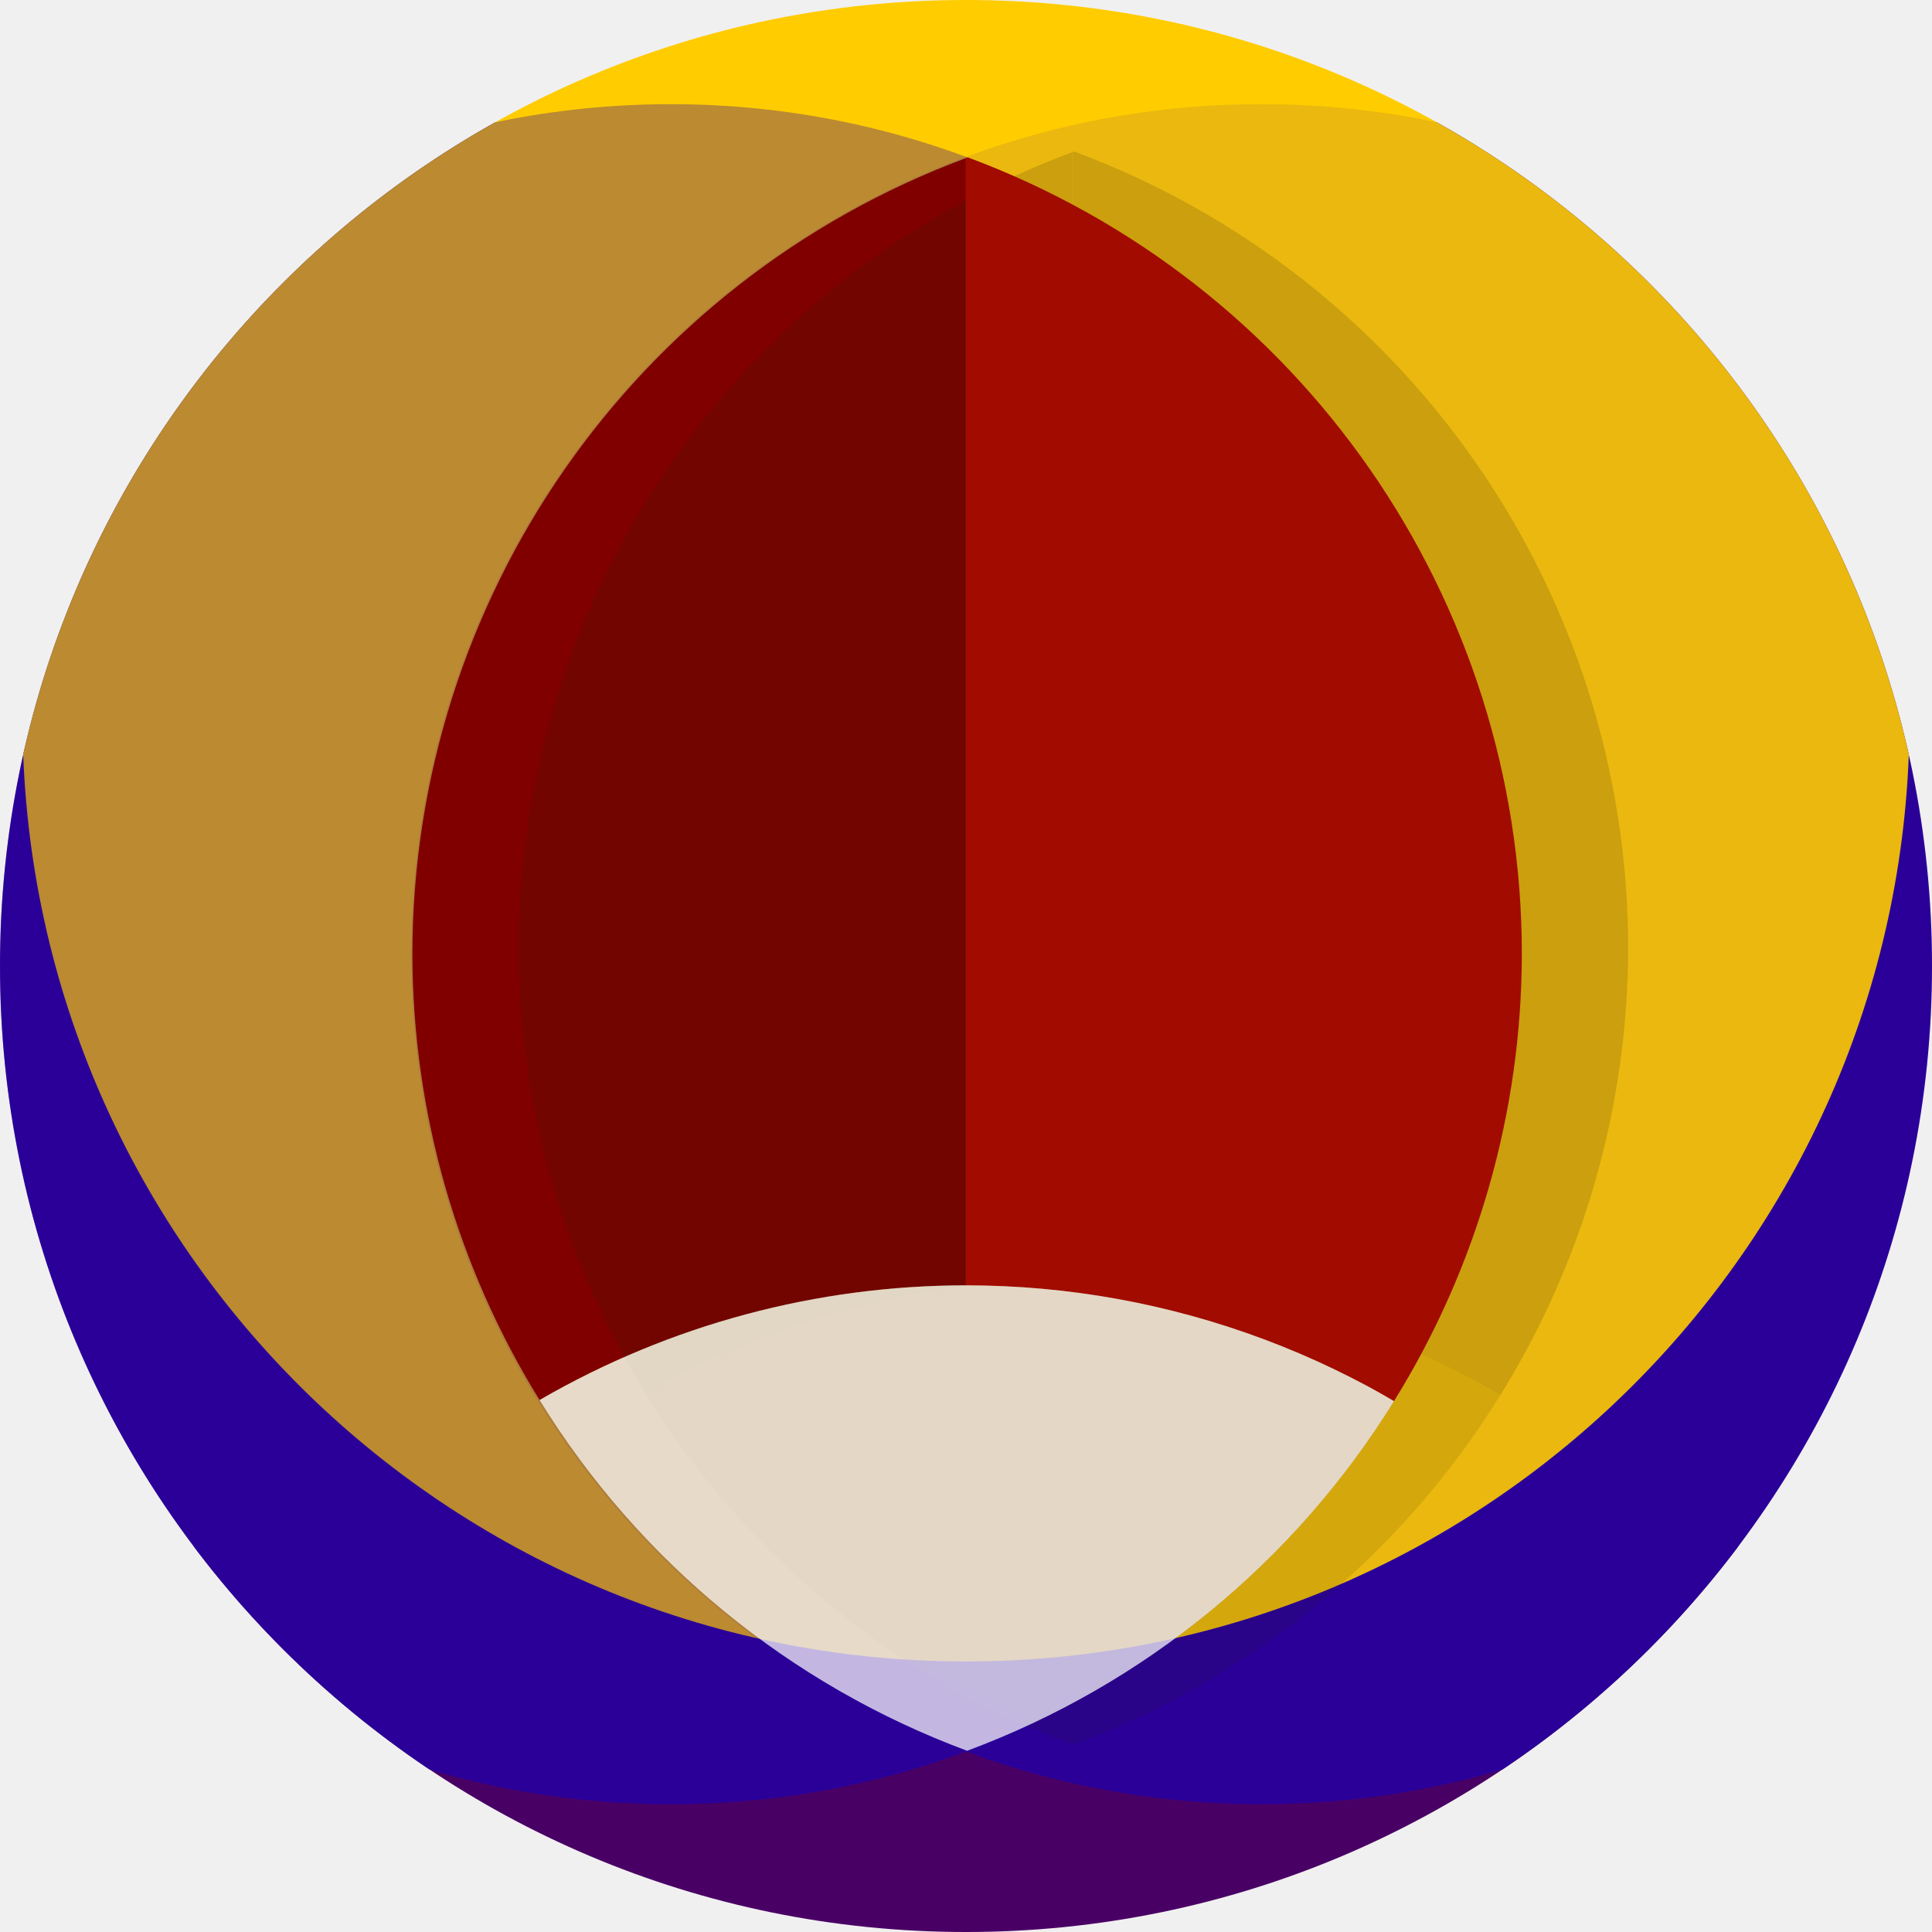
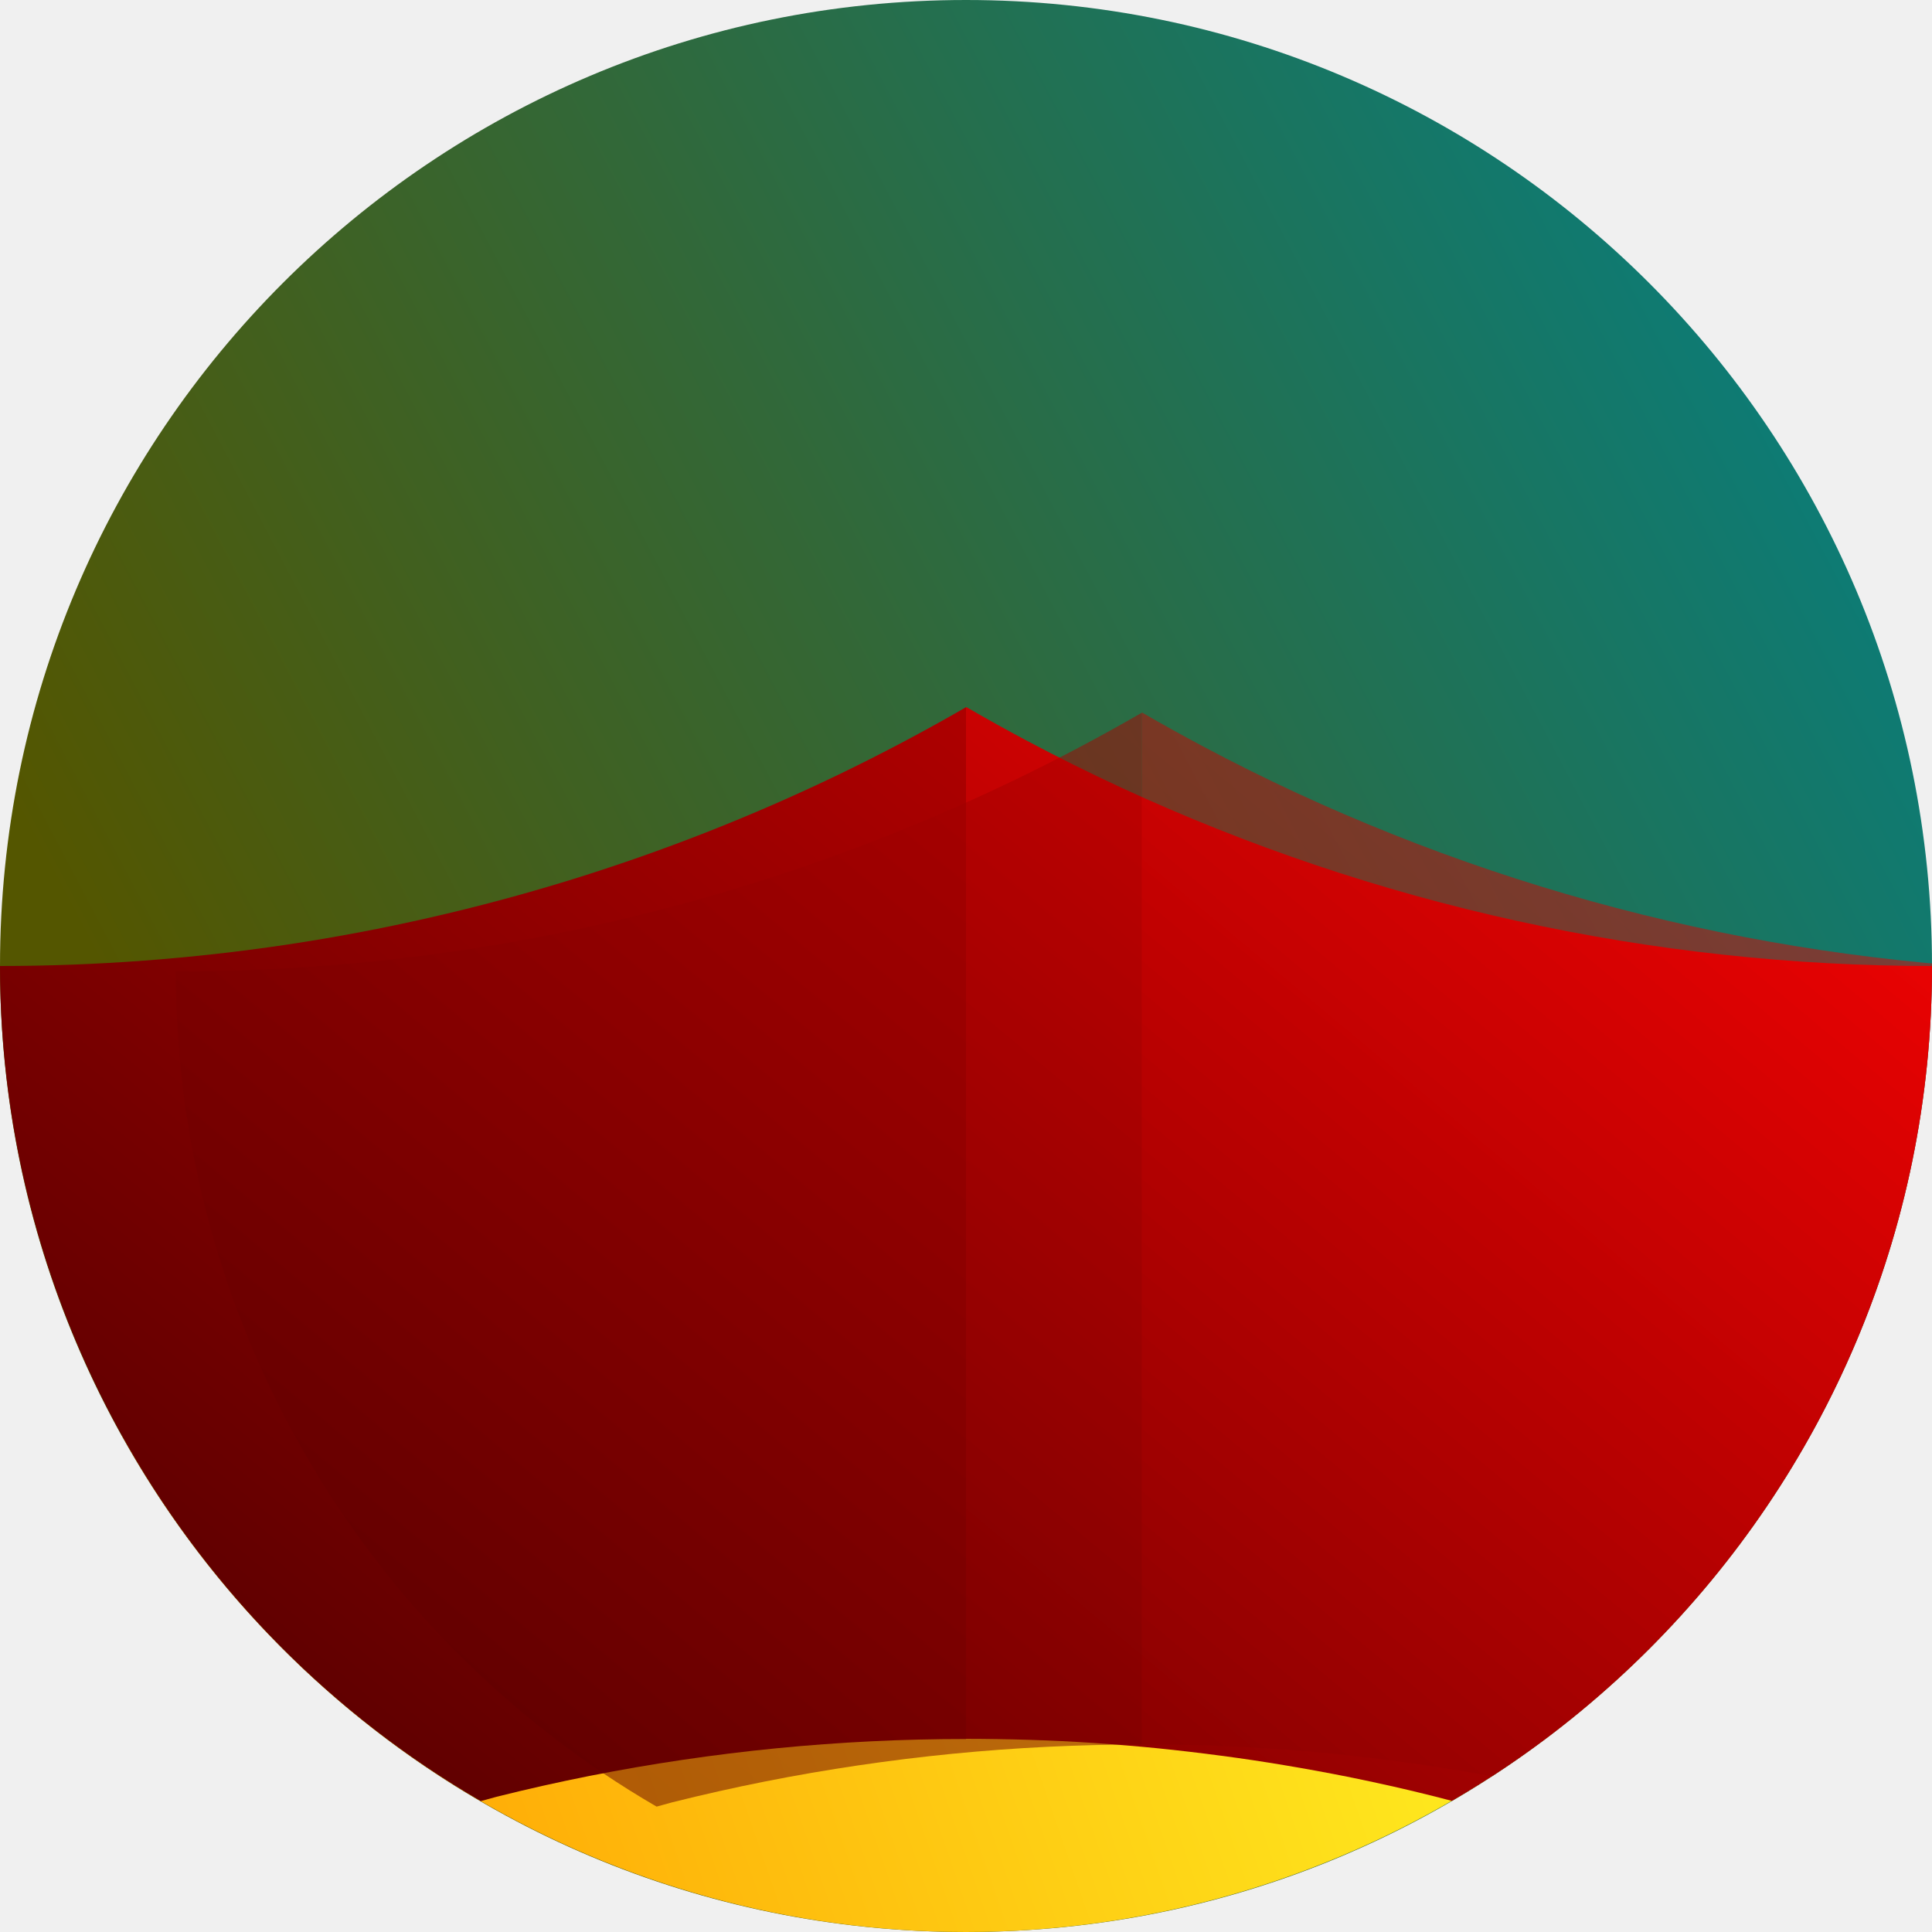
- <svg xmlns="http://www.w3.org/2000/svg" width="120mm" height="120mm" viewBox="0 0 120 120" version="1.1" id="svg5">
+ <svg xmlns="http://www.w3.org/2000/svg" xmlns:xlink="http://www.w3.org/1999/xlink" width="120mm" height="120mm" viewBox="0 0 120 120" version="1.1" id="svg5">
  <defs id="defs2">
-     <clipPath clipPathUnits="userSpaceOnUse" id="clipPath9253">
-       <circle style="vector-effect:non-scaling-stroke;fill:none;fill-opacity:1;stroke:#109688;stroke-width:0.002;stroke-opacity:1;-inkscape-stroke:hairline;stop-color:#000000" id="circle9255" cx="119.228" cy="147.158" r="86.554" />
+     <linearGradient id="linearGradient1467">
+       <stop style="stop-color:#ffa002;stop-opacity:1;" offset="0" id="stop1463" />
+       <stop style="stop-color:#fdff27;stop-opacity:1;" offset="1" id="stop1465" />
+     </linearGradient>
+     <linearGradient id="linearGradient1241">
+       <stop style="stop-color:#810000;stop-opacity:1;" offset="0" id="stop1237" />
+       <stop style="stop-color:#ff0303;stop-opacity:1;" offset="1" id="stop1239" />
+     </linearGradient>
+     <linearGradient id="linearGradient1231">
+       <stop style="stop-color:#4c0000;stop-opacity:1;" offset="0" id="stop1227" />
+       <stop style="stop-color:#af0000;stop-opacity:1;" offset="1" id="stop1229" />
+     </linearGradient>
+     <linearGradient id="linearGradient1067">
+       <stop style="stop-color:#545600;stop-opacity:1;" offset="0" id="stop1063" />
+       <stop style="stop-color:#00828a;stop-opacity:1;" offset="1" id="stop1065" />
+     </linearGradient>
+     <linearGradient xlink:href="#linearGradient1067" id="linearGradient1061" x1="71" y1="150" x2="90" y2="140" gradientUnits="userSpaceOnUse" />
+     <linearGradient xlink:href="#linearGradient1231" id="linearGradient1233" x1="70" y1="159" x2="80" y2="147" gradientUnits="userSpaceOnUse" />
+     <linearGradient xlink:href="#linearGradient1241" id="linearGradient1235" x1="80" y1="159" x2="90" y2="147" gradientUnits="userSpaceOnUse" />
+     <linearGradient xlink:href="#linearGradient1231" id="linearGradient1416" gradientUnits="userSpaceOnUse" x1="70" y1="159" x2="80" y2="147" gradientTransform="translate(1.81996,0.05726934)" />
+     <linearGradient xlink:href="#linearGradient1241" id="linearGradient1418" gradientUnits="userSpaceOnUse" x1="80" y1="159" x2="90" y2="147" gradientTransform="translate(1.81996,0.05726934)" />
+     <linearGradient xlink:href="#linearGradient1467" id="linearGradient1455" gradientUnits="userSpaceOnUse" x1="72.986" y1="160" x2="87.89" y2="154.857" />
+     <clipPath clipPathUnits="userSpaceOnUse" id="clipPath1535">
+       <circle style="fill:none;fill-opacity:1;stroke:#000000;stroke-width:0.028;stroke-dasharray:none;stroke-opacity:1;stop-color:#000000" id="circle1537" cx="80" cy="150" r="10" />
    </clipPath>
  </defs>
-   <g id="layer1" transform="translate(-59.22767,-87.1577)">
-     <g id="g9221" clip-path="url(#clipPath9253)" transform="matrix(0.6932114,0,0,0.6932114,36.57769,45.14631)">
-       <circle style="opacity:1;vector-effect:non-scaling-stroke;fill:#490065;fill-opacity:1;stroke:none;stroke-width:0.002;stroke-opacity:1;-inkscape-stroke:hairline;stop-color:#000000" id="path2690-2-2-1" cx="119.228" cy="167.266" r="76.161" />
-       <circle style="opacity:1;vector-effect:non-scaling-stroke;fill:#2a0099;fill-opacity:1;stroke:none;stroke-width:0.002;stroke-opacity:1;-inkscape-stroke:hairline;stop-color:#000000" id="path2690" cx="92.769" cy="146.099" r="76.161" />
-       <circle style="opacity:1;vector-effect:non-scaling-stroke;fill:#2a0099;fill-opacity:1;stroke:none;stroke-width:0.002;stroke-opacity:1;-inkscape-stroke:hairline;stop-color:#000000" id="path2690-2" cx="145.686" cy="146.099" r="76.161" />
-       <circle style="opacity:1;vector-effect:non-scaling-stroke;fill:#ffcc00;fill-opacity:1;stroke:none;stroke-width:0.002;stroke-opacity:1;-inkscape-stroke:hairline;stop-color:#000000" id="path2690-2-3" cx="119.228" cy="124.933" r="84.539" />
-       <circle style="opacity:0.324;vector-effect:non-scaling-stroke;fill:#2a0099;fill-opacity:1;stroke:none;stroke-width:0.002;stroke-opacity:1;-inkscape-stroke:hairline;stop-color:#000000" id="path2690-06" cx="92.769" cy="146.099" r="76.161" />
-       <circle style="opacity:0.101;vector-effect:non-scaling-stroke;fill:#2a0099;fill-opacity:1;stroke:none;stroke-width:0.002;stroke-opacity:1;-inkscape-stroke:hairline;stop-color:#000000" id="path2690-2-2" cx="145.686" cy="146.099" r="76.161" />
-       <path id="path3067" style="opacity:1;vector-effect:non-scaling-stroke;fill:#800000;fill-opacity:1;stroke:none;stroke-width:0.007;stroke-opacity:1;-inkscape-stroke:hairline;stop-color:#000000" d="m 450.604,282.596 a 287.854,287.854 0 0 0 -187.455,269.592 287.854,287.854 0 0 0 43.092,151.016 287.854,287.854 0 0 1 0.457,-0.305 287.854,287.854 0 0 1 33.77,-16.654 287.854,287.854 0 0 1 35.654,-12.104 287.854,287.854 0 0 1 36.93,-7.346 287.854,287.854 0 0 1 37.553,-2.463 z" transform="scale(0.2645833)" />
-       <g id="g8216" style="opacity:0.163;fill:#2b2200" transform="translate(9.525,-0.529166)">
-         <path id="path3067-7" style="vector-effect:non-scaling-stroke;fill:#2b2200;fill-opacity:1;stroke:none;stroke-width:0.002;stroke-opacity:1;-inkscape-stroke:hairline;stop-color:#000000" d="m 119.222,74.77 a 76.161,76.161 0 0 0 -49.597,71.329 76.161,76.161 0 0 0 11.401,39.956 76.161,76.161 0 0 1 0.121,-0.081 76.161,76.161 0 0 1 8.935,-4.406 76.161,76.161 0 0 1 9.434,-3.202 76.161,76.161 0 0 1 9.771,-1.944 76.161,76.161 0 0 1 9.936,-0.652 z" />
-         <path id="path4537-5" style="vector-effect:non-scaling-stroke;fill:#2b2200;fill-opacity:1;stroke:none;stroke-width:0.002;stroke-opacity:1;-inkscape-stroke:hairline;stop-color:#000000" d="M 119.222,74.77 V 175.771 a 76.161,76.161 0 0 1 0.006,0 76.161,76.161 0 0 1 3.417,0.077 76.161,76.161 0 0 1 3.41,0.23 76.161,76.161 0 0 1 3.396,0.382 76.161,76.161 0 0 1 3.376,0.535 76.161,76.161 0 0 1 3.348,0.685 76.161,76.161 0 0 1 3.314,0.836 76.161,76.161 0 0 1 3.274,0.983 76.161,76.161 0 0 1 3.226,1.129 76.161,76.161 0 0 1 3.172,1.272 76.161,76.161 0 0 1 3.112,1.414 76.161,76.161 0 0 1 3.045,1.551 76.161,76.161 0 0 1 2.255,1.28 76.161,76.161 0 0 0 11.458,-40.045 76.161,76.161 0 0 0 -49.649,-71.394 76.161,76.161 0 0 0 -0.16,0.065 z" />
-         <path id="path2690-0-9" style="opacity:0.717;vector-effect:non-scaling-stroke;fill:#2b2200;fill-opacity:1;stroke:none;stroke-width:0.002;stroke-opacity:1;-inkscape-stroke:hairline;stop-color:#000000" d="m 157.573,186.145 a 76.161,76.161 0 0 0 -2.255,-1.28 76.161,76.161 0 0 0 -3.045,-1.551 76.161,76.161 0 0 0 -3.112,-1.414 76.161,76.161 0 0 0 -3.172,-1.272 76.161,76.161 0 0 0 -3.226,-1.129 76.161,76.161 0 0 0 -3.274,-0.983 76.161,76.161 0 0 0 -3.314,-0.836 76.161,76.161 0 0 0 -3.348,-0.685 76.161,76.161 0 0 0 -3.376,-0.535 76.161,76.161 0 0 0 -3.396,-0.382 76.161,76.161 0 0 0 -3.41,-0.23 76.161,76.161 0 0 0 -3.417,-0.077 76.161,76.161 0 0 0 -9.942,0.652 76.161,76.161 0 0 0 -9.771,1.944 76.161,76.161 0 0 0 -9.434,3.202 76.161,76.161 0 0 0 -8.935,4.406 76.161,76.161 0 0 0 -0.121,0.081 76.161,76.161 0 0 0 38.302,31.418 76.161,76.161 0 0 0 38.245,-31.329 z" />
-       </g>
-       <path id="path4537" style="opacity:1;vector-effect:non-scaling-stroke;fill:#a20b00;fill-opacity:1;stroke:none;stroke-width:0.007;stroke-opacity:1;-inkscape-stroke:hairline;stop-color:#000000" d="m 450.604,282.596 v 381.736 a 287.854,287.854 0 0 1 0.021,0 287.854,287.854 0 0 1 12.914,0.291 287.854,287.854 0 0 1 12.889,0.869 287.854,287.854 0 0 1 12.836,1.445 287.854,287.854 0 0 1 12.76,2.021 287.854,287.854 0 0 1 12.654,2.59 287.854,287.854 0 0 1 12.525,3.158 287.854,287.854 0 0 1 12.373,3.715 287.854,287.854 0 0 1 12.193,4.266 287.854,287.854 0 0 1 11.988,4.809 287.854,287.854 0 0 1 11.762,5.344 287.854,287.854 0 0 1 11.51,5.863 287.854,287.854 0 0 1 8.521,4.836 287.854,287.854 0 0 0 43.307,-151.352 287.854,287.854 0 0 0 -187.65,-269.836 287.854,287.854 0 0 0 -0.604,0.244 z" transform="scale(0.2645833)" />
-       <path id="path2690-0" style="opacity:0.717;vector-effect:non-scaling-stroke;fill:#ffffff;fill-opacity:1;stroke:none;stroke-width:0.007;stroke-opacity:1;-inkscape-stroke:hairline;stop-color:#000000" d="m 595.551,703.539 a 287.854,287.854 0 0 0 -8.521,-4.836 287.854,287.854 0 0 0 -11.51,-5.863 287.854,287.854 0 0 0 -11.762,-5.344 287.854,287.854 0 0 0 -11.988,-4.809 287.854,287.854 0 0 0 -12.193,-4.266 287.854,287.854 0 0 0 -12.373,-3.715 287.854,287.854 0 0 0 -12.525,-3.158 287.854,287.854 0 0 0 -12.654,-2.59 287.854,287.854 0 0 0 -12.76,-2.021 287.854,287.854 0 0 0 -12.836,-1.445 287.854,287.854 0 0 0 -12.889,-0.869 287.854,287.854 0 0 0 -12.914,-0.291 287.854,287.854 0 0 0 -37.574,2.463 287.854,287.854 0 0 0 -36.93,7.346 287.854,287.854 0 0 0 -35.654,12.104 287.854,287.854 0 0 0 -33.77,16.654 287.854,287.854 0 0 0 -0.457,0.305 287.854,287.854 0 0 0 144.764,118.746 287.854,287.854 0 0 0 144.547,-118.41 z" transform="scale(0.2645833)" />
+   <g id="layer1" transform="translate(-20,-90)">
+     <g id="g1520" clip-path="url(#clipPath1535)" transform="matrix(6,0,0,6,-400,-750)">
+       <circle style="opacity:1;fill:url(#linearGradient1061);fill-opacity:1;stroke:none;stroke-width:0.128;stroke-opacity:1;-inkscape-stroke:none;stop-color:#000000" id="path993" cx="80" cy="150" r="10" />
+       <path id="path993-0" style="fill:url(#linearGradient1455);fill-opacity:1;stroke:none;stroke-width:0.128;stroke-opacity:1;-inkscape-stroke:none;stop-color:#000000" d="M 88.739,154.857 H 71.261 a 10,10 0 0 0 8.738,5.143 10,10 0 0 0 8.739,-5.143 z" />
+       <path id="path990" style="opacity:1;fill:url(#linearGradient1233);fill-opacity:1;stroke:none;stroke-width:0.128;-inkscape-stroke:none;stop-color:#000000" d="m 80,147.321 a 20,20 0 0 1 -1.322,0.699 20,20 0 0 1 -1.371,0.598 20,20 0 0 1 -1.412,0.494 20,20 0 0 1 -1.445,0.387 20,20 0 0 1 -1.469,0.278 20,20 0 0 1 -1.487,0.167 20,20 0 0 1 -1.494,0.056 10,10 0 0 0 4.977,8.645 20,20 0 0 1 0.164,-0.045 20,20 0 0 1 0.958,-0.215 20,20 0 0 1 0.967,-0.167 20,20 0 0 1 0.974,-0.12 20,20 0 0 1 0.979,-0.072 20,20 0 0 1 0.981,-0.024 z" />
+       <path id="path1224" style="fill:url(#linearGradient1235);fill-opacity:1;stroke:none;stroke-width:0.128;-inkscape-stroke:none;stop-color:#000000" d="m 80,147.321 v 10.679 a 20,20 0 0 1 0.331,0.003 20,20 0 0 1 0.331,0.008 20,20 0 0 1 0.33,0.013 20,20 0 0 1 0.33,0.019 20,20 0 0 1 0.33,0.025 20,20 0 0 1 0.33,0.03 20,20 0 0 1 0.329,0.036 20,20 0 0 1 0.328,0.041 20,20 0 0 1 0.328,0.046 20,20 0 0 1 0.327,0.052 20,20 0 0 1 0.326,0.057 20,20 0 0 1 0.325,0.062 20,20 0 0 1 0.324,0.068 20,20 0 0 1 0.322,0.073 20,20 0 0 1 0.321,0.079 20,20 0 0 1 0.118,0.031 10,10 0 0 0 4.973,-8.643 20,20 0 0 1 -1.083,-0.029 20,20 0 0 1 -1.08,-0.088 20,20 0 0 1 -1.073,-0.146 20,20 0 0 1 -1.064,-0.204 20,20 0 0 1 -1.051,-0.261 20,20 0 0 1 -1.036,-0.318 20,20 0 0 1 -1.017,-0.374 20,20 0 0 1 -0.995,-0.428 20,20 0 0 1 -0.97,-0.482 20,20 0 0 1 -0.63,-0.35 20,20 0 0 1 -0.002,0.001 z" />
+       <path id="path990-0" style="opacity:0.498;fill:url(#linearGradient1416);fill-opacity:1;stroke:none;stroke-width:0.128;-inkscape-stroke:none;stop-color:#000000" d="m 81.82,147.378 a 20,20 0 0 1 -1.322,0.699 20,20 0 0 1 -1.371,0.598 20,20 0 0 1 -1.412,0.494 20,20 0 0 1 -1.445,0.387 20,20 0 0 1 -1.469,0.278 20,20 0 0 1 -1.487,0.167 20,20 0 0 1 -1.494,0.056 10,10 0 0 0 4.977,8.645 20,20 0 0 1 0.164,-0.045 20,20 0 0 1 0.958,-0.215 20,20 0 0 1 0.967,-0.167 20,20 0 0 1 0.974,-0.12 20,20 0 0 1 0.979,-0.072 20,20 0 0 1 0.981,-0.024 z" />
+       <path id="path1224-9" style="opacity:0.498;fill:url(#linearGradient1418);fill-opacity:1;stroke:none;stroke-width:0.128;-inkscape-stroke:none;stop-color:#000000" d="m 81.82,147.378 v 10.679 a 20,20 0 0 1 0.331,0.003 20,20 0 0 1 0.331,0.008 20,20 0 0 1 0.33,0.013 20,20 0 0 1 0.33,0.019 20,20 0 0 1 0.33,0.025 20,20 0 0 1 0.33,0.03 20,20 0 0 1 0.329,0.036 20,20 0 0 1 0.328,0.041 20,20 0 0 1 0.328,0.046 20,20 0 0 1 0.327,0.052 20,20 0 0 1 0.326,0.057 20,20 0 0 1 0.325,0.062 20,20 0 0 1 0.324,0.068 20,20 0 0 1 0.322,0.073 20,20 0 0 1 0.321,0.079 20,20 0 0 1 0.118,0.031 10,10 0 0 0 4.973,-8.643 20,20 0 0 1 -1.083,-0.029 20,20 0 0 1 -1.08,-0.088 20,20 0 0 1 -1.073,-0.146 20,20 0 0 1 -1.064,-0.204 20,20 0 0 1 -1.051,-0.261 20,20 0 0 1 -1.036,-0.318 20,20 0 0 1 -1.017,-0.374 20,20 0 0 1 -0.995,-0.428 20,20 0 0 1 -0.97,-0.482 20,20 0 0 1 -0.63,-0.35 20,20 0 0 1 -0.002,0.001 z" />
    </g>
  </g>
</svg>
